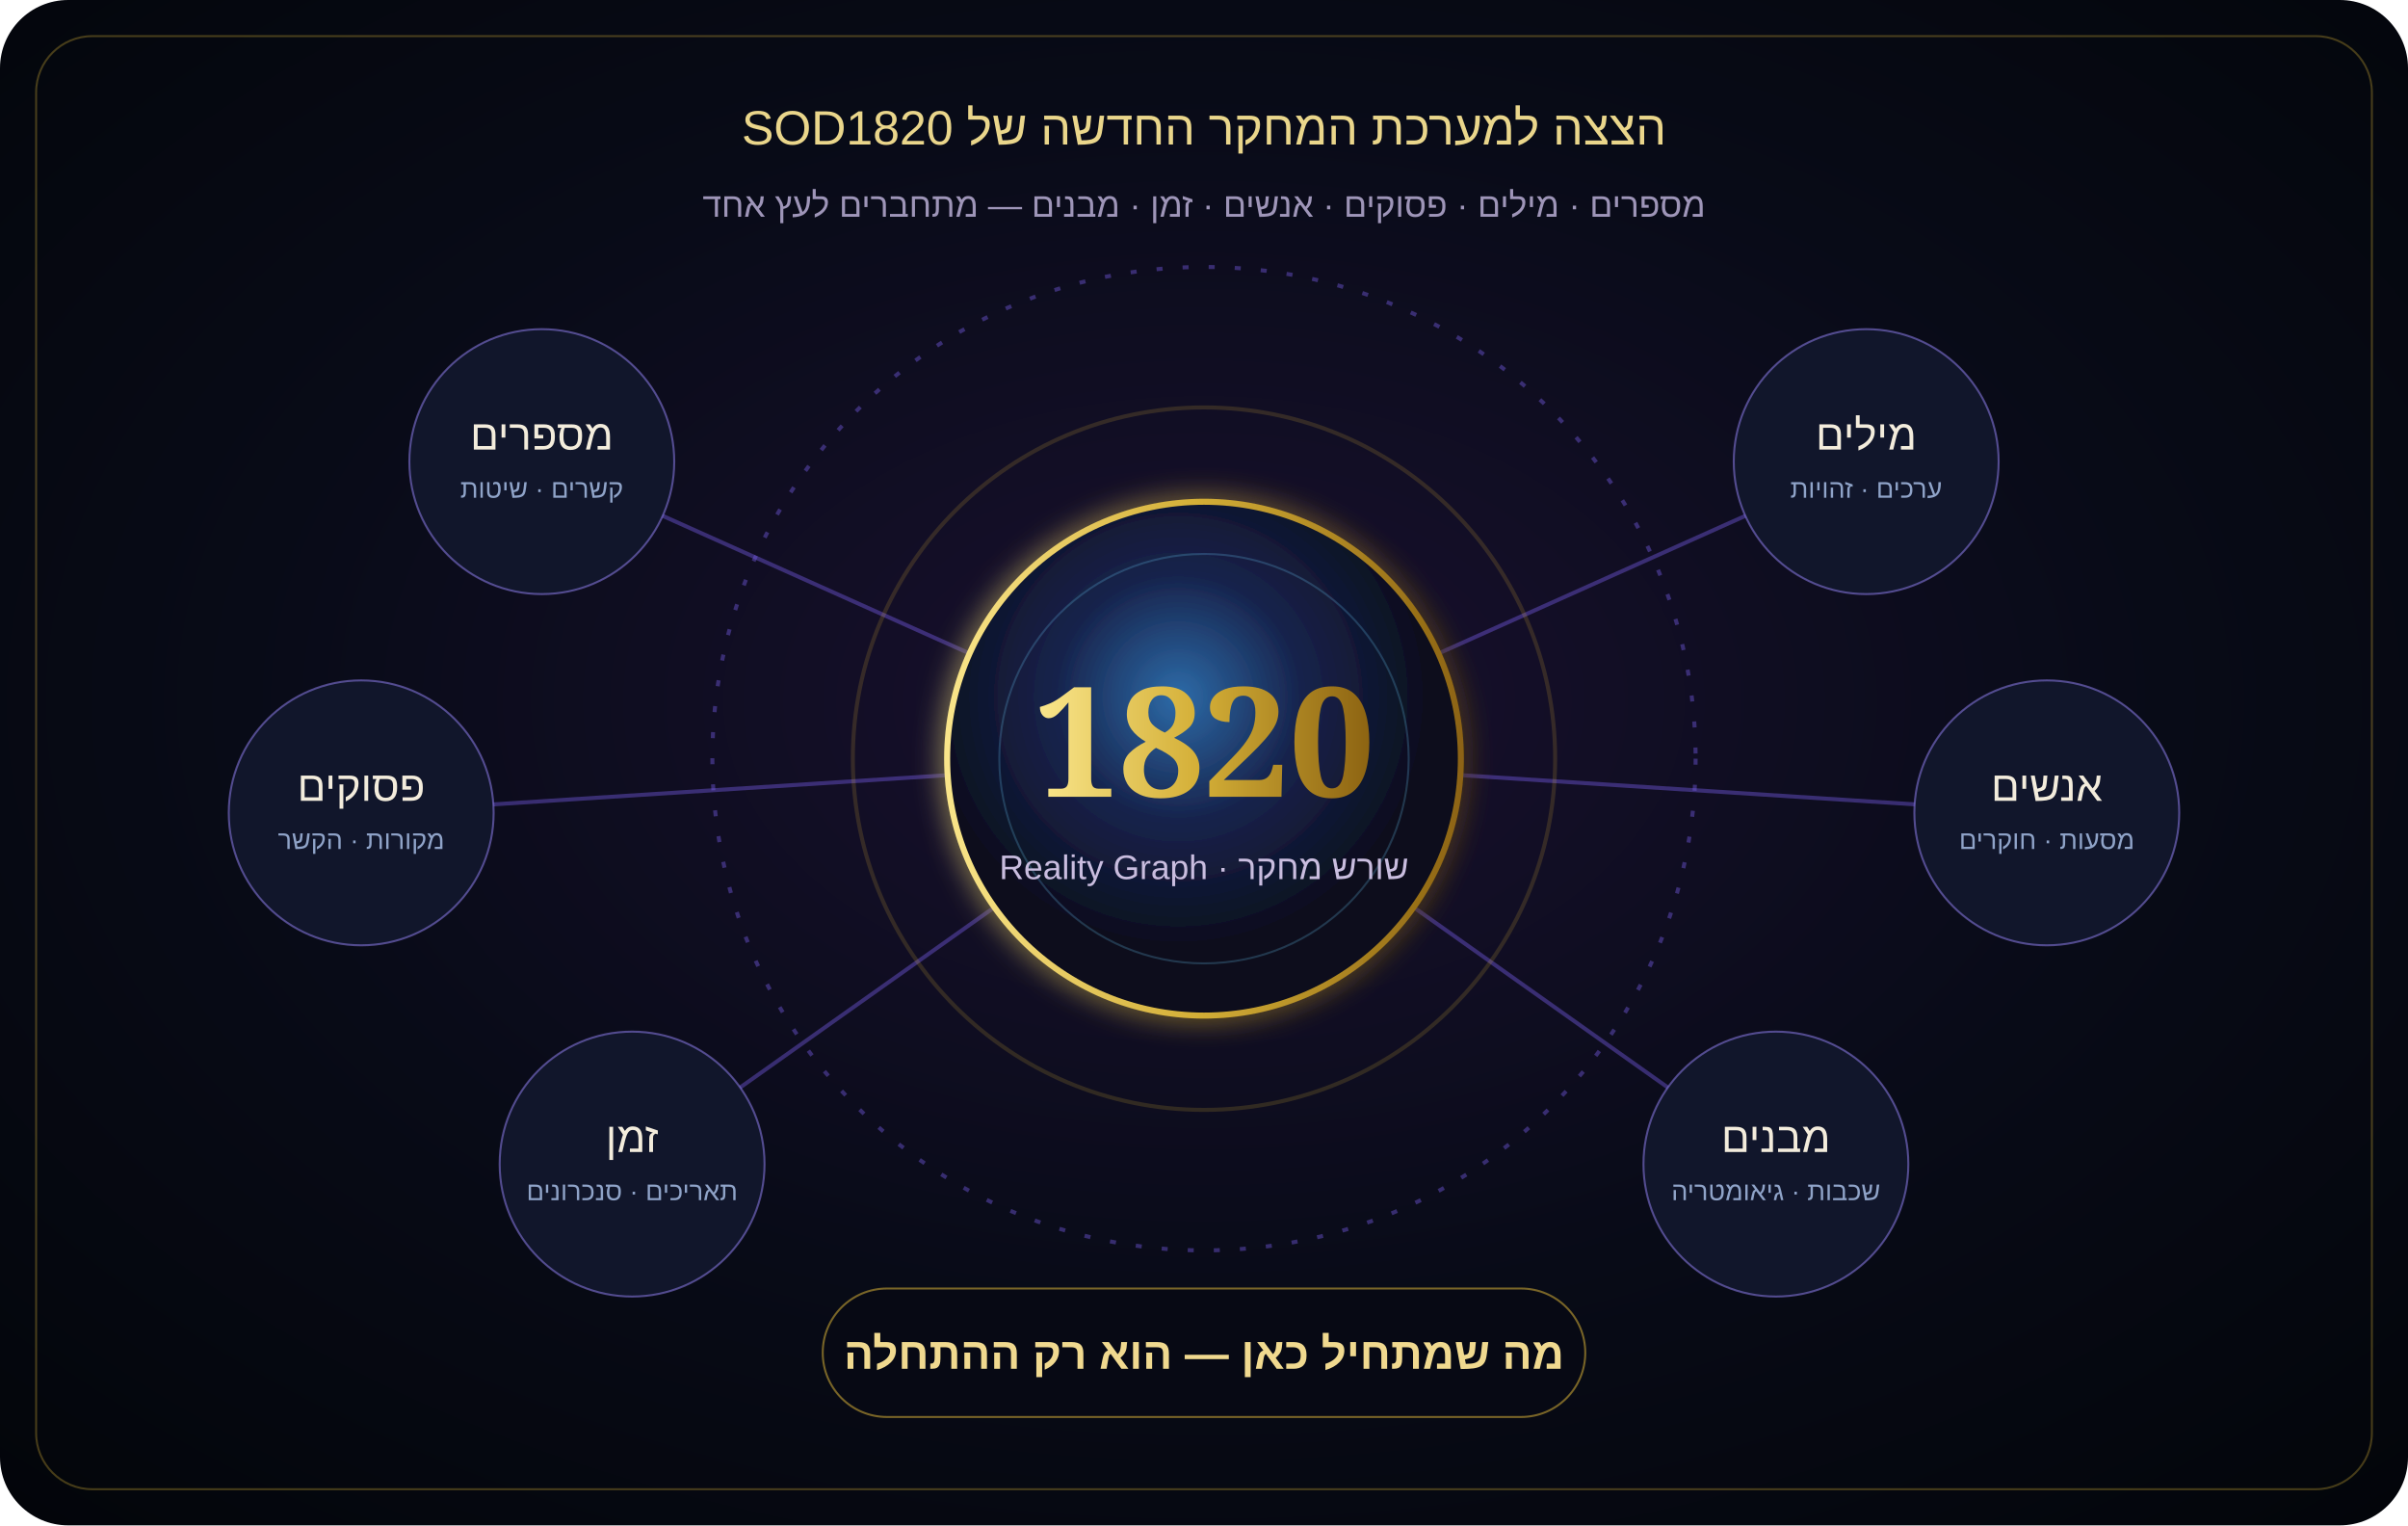
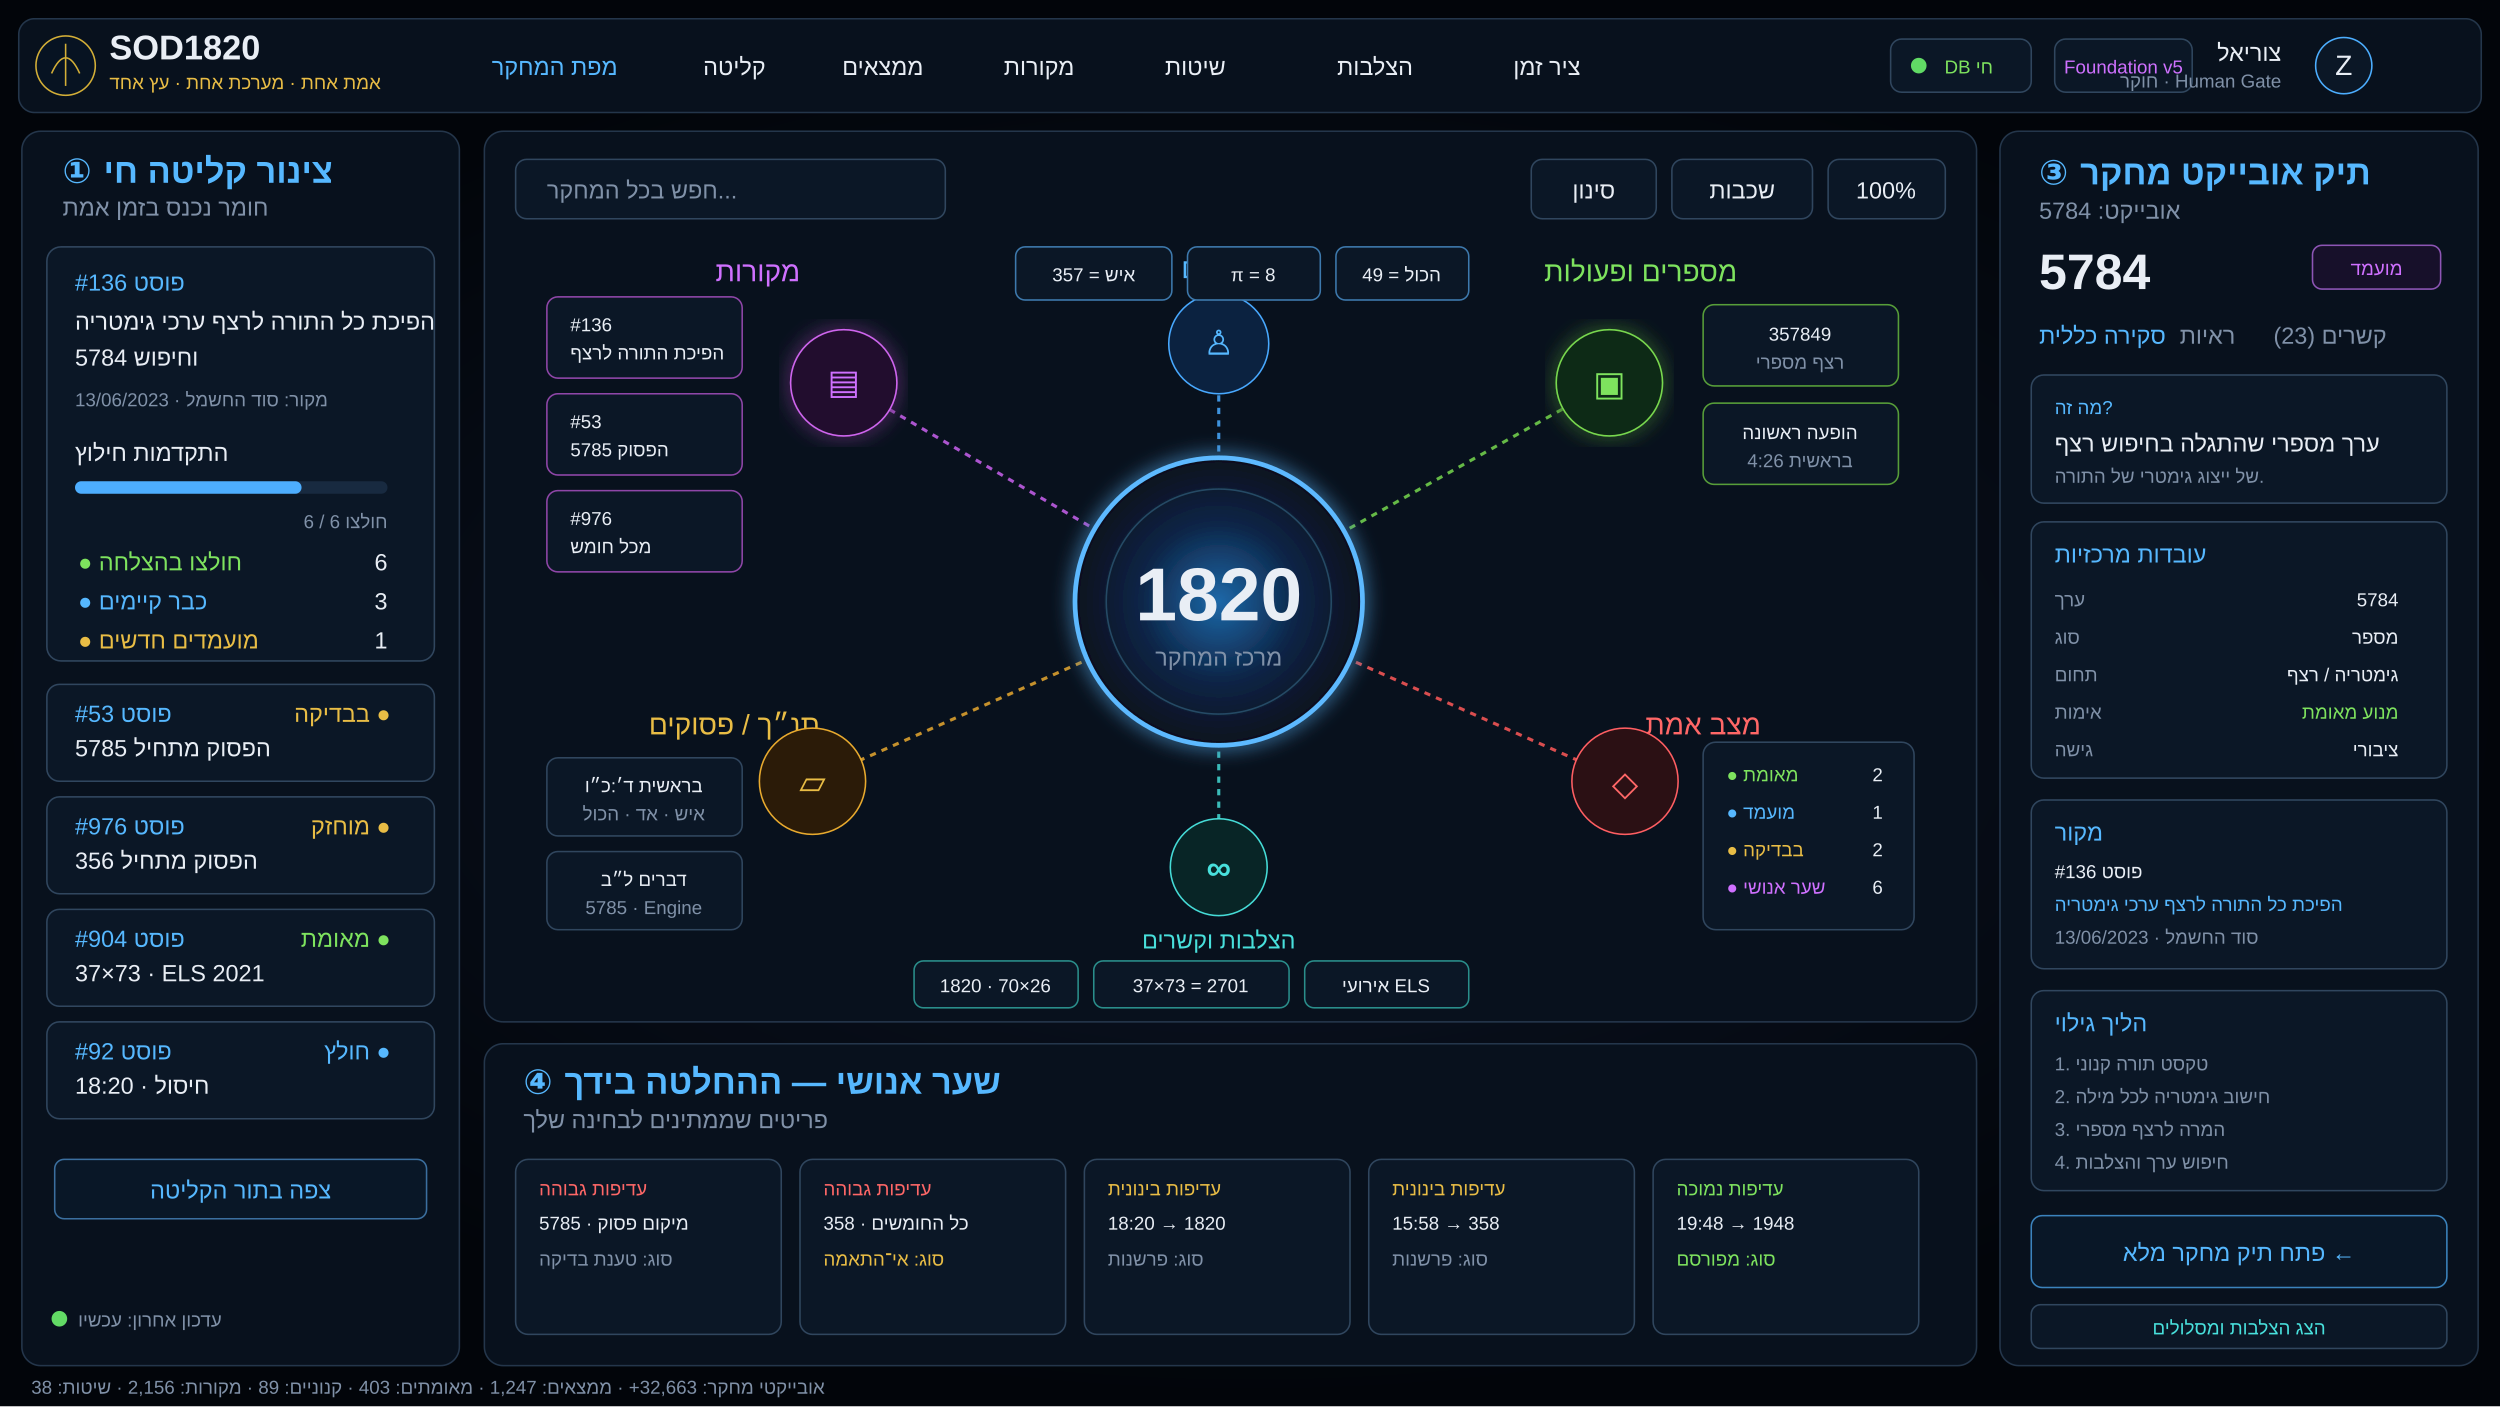
- <svg xmlns="http://www.w3.org/2000/svg" viewBox="0 0 1200 760" role="img" aria-labelledby="t d">
+ <svg xmlns="http://www.w3.org/2000/svg" viewBox="0 0 1600 900" role="img" aria-labelledby="t d">
  <defs>
-     <radialGradient id="bg" cx="50%" cy="46%" r="72%">
-       <stop stop-color="#19102f" />
-       <stop offset=".55" stop-color="#080b17" />
-       <stop offset="1" stop-color="#03050a" />
+     <radialGradient id="bg">
+       <stop stop-color="#101b35" />
+       <stop offset=".52" stop-color="#070d18" />
+       <stop offset="1" stop-color="#02050a" />
    </radialGradient>
-     <radialGradient id="orb" cx="45%" cy="38%">
-       <stop stop-color="#2d6ba8" />
-       <stop offset=".48" stop-color="#17234c" />
-       <stop offset="1" stop-color="#0b0d1b" />
+     <radialGradient id="orb">
+       <stop stop-color="#1d68a8" />
+       <stop offset=".55" stop-color="#0d2547" />
+       <stop offset="1" stop-color="#07101d" />
    </radialGradient>
-     <linearGradient id="gold" x1="0" x2="1">
-       <stop stop-color="#f9e58a" />
-       <stop offset=".48" stop-color="#d4af37" />
-       <stop offset="1" stop-color="#8d6412" />
-     </linearGradient>
    <filter id="glow">
-       <feGaussianBlur stdDeviation="7" result="b" />
+       <feGaussianBlur stdDeviation="6" result="b" />
      <feMerge>
        <feMergeNode in="b" />
        <feMergeNode in="SourceGraphic" />
      </feMerge>
    </filter>
+     <style>text{font-family:Arial,sans-serif}.panel{fill:#08111d;stroke:#24364b}.box{fill:#0b1726;stroke:#30465e}.muted{fill:#8091a8}.white{fill:#e9eef5}.blue{fill:#56b8ff}.gold{fill:#e9bd45}.green{fill:#7ee35e}.purple{fill:#cf70ff}.red{fill:#ff6767}.cyan{fill:#48e0dc}.tiny{font-size:12px}.small{font-size:15px}.med{font-size:18px}.head{font-size:22px;font-weight:700}</style>
  </defs>
-   <rect width="1200" height="760" rx="34" fill="url(#bg)" />
-   <rect x="18" y="18" width="1164" height="724" rx="28" fill="none" stroke="#d4af37" stroke-opacity=".32" />
-   <text x="600" y="72" fill="#ead68b" font-family="Arial, sans-serif" font-size="24" text-anchor="middle" direction="rtl">הצצה למערכת המחקר החדשה של SOD1820</text>
-   <text x="600" y="108" fill="#9e95b8" font-family="Arial, sans-serif" font-size="17" text-anchor="middle" direction="rtl">מספרים · מילים · פסוקים · אנשים · זמן · מבנים — מתחברים לעץ אחד</text>
-   <g stroke="#755be6" stroke-opacity=".42" stroke-width="2">
-     <path d="M600 378L270 230M600 378L930 230M600 378L180 405M600 378L1020 405M600 378L315 580M600 378L885 580" />
-     <circle cx="600" cy="378" r="245" fill="none" stroke-dasharray="3 10" />
-     <circle cx="600" cy="378" r="175" fill="none" stroke="#d4af37" stroke-opacity=".18" />
-   </g>
-   <g fill="#11162b" stroke="#8d7ce9" stroke-opacity=".55">
-     <circle cx="270" cy="230" r="66" />
-     <circle cx="930" cy="230" r="66" />
-     <circle cx="180" cy="405" r="66" />
-     <circle cx="1020" cy="405" r="66" />
-     <circle cx="315" cy="580" r="66" />
-     <circle cx="885" cy="580" r="66" />
-   </g>
-   <g fill="#f3ecdc" font-family="Arial, sans-serif" font-size="21" text-anchor="middle" direction="rtl">
-     <text x="270" y="224">מספרים</text>
-     <text x="930" y="224">מילים</text>
-     <text x="180" y="399">פסוקים</text>
-     <text x="1020" y="399">אנשים</text>
-     <text x="315" y="574">זמן</text>
-     <text x="885" y="574">מבנים</text>
-   </g>
-   <g fill="#8fa3c8" font-family="Arial, sans-serif" font-size="13" text-anchor="middle" direction="rtl">
-     <text x="270" y="248">קשרים · שיטות</text>
-     <text x="930" y="248">ערכים · זהויות</text>
-     <text x="180" y="423">מקורות · הקשר</text>
-     <text x="1020" y="423">מסעות · חוקרים</text>
-     <text x="315" y="598">תאריכים · סנכרונים</text>
-     <text x="885" y="598">שכבות · גיאומטריה</text>
-   </g>
-   <circle cx="600" cy="378" r="128" fill="url(#orb)" stroke="url(#gold)" stroke-width="3" filter="url(#glow)" />
-   <circle cx="600" cy="378" r="102" fill="none" stroke="#6fd3ff" stroke-opacity=".22" />
-   <text x="600" y="397" fill="url(#gold)" font-family="Georgia, serif" font-size="76" font-weight="700" text-anchor="middle">1820</text>
-   <text x="600" y="438" fill="#c9bddf" font-family="Arial, sans-serif" font-size="17" text-anchor="middle" direction="rtl">שורש מחקר · Reality Graph</text>
-   <g fill="#070914" stroke="#d4af37" stroke-opacity=".55">
-     <rect x="410" y="642" width="380" height="64" rx="32" />
-   </g>
-   <text x="600" y="682" fill="#f0d98f" font-family="Arial, sans-serif" font-size="22" font-weight="700" text-anchor="middle" direction="rtl">מה שמתחיל כאן — הוא רק ההתחלה</text>
+   <rect width="1600" height="900" fill="url(#bg)" />
+   <g opacity=".22" fill="#5db6ff">
+     <circle cx="580" cy="170" r="1" />
+     <circle cx="810" cy="280" r="1" />
+     <circle cx="1010" cy="135" r="1" />
+     <circle cx="720" cy="530" r="1" />
+     <circle cx="1110" cy="430" r="1" />
+   </g>
+   <rect x="12" y="12" width="1576" height="60" rx="10" class="panel" />
+   <circle cx="42" cy="42" r="19" fill="#071322" stroke="#d4af37" />
+   <path d="M33 47q9-20 18 0M42 28v27" stroke="#d4af37" fill="none" />
+   <text x="70" y="38" class="white head">SOD1820</text>
+   <text x="70" y="57" class="gold tiny">אמת אחת · מערכת אחת · עץ אחד</text>
+   <g class="small white" text-anchor="middle">
+     <text x="355" y="48" class="blue">מפת המחקר</text>
+     <text x="470" y="48">קליטה</text>
+     <text x="565" y="48">ממצאים</text>
+     <text x="665" y="48">מקורות</text>
+     <text x="765" y="48">שיטות</text>
+     <text x="880" y="48">הצלבות</text>
+     <text x="990" y="48">ציר זמן</text>
+   </g>
+   <rect x="1210" y="25" width="90" height="34" rx="7" class="box" />
+   <circle cx="1228" cy="42" r="5" fill="#61db65" />
+   <text x="1260" y="47" class="green tiny" text-anchor="middle">DB חי</text>
+   <rect x="1315" y="25" width="88" height="34" rx="7" class="box" />
+   <text x="1359" y="47" class="purple tiny" text-anchor="middle">Foundation v5</text>
+   <text x="1460" y="39" class="white small" text-anchor="end">צוריאל</text>
+   <text x="1460" y="56" class="muted tiny" text-anchor="end">חוקר · Human Gate</text>
+   <circle cx="1500" cy="42" r="18" fill="#0b1726" stroke="#4caeff" />
+   <text x="1500" y="48" class="white med" text-anchor="middle">Z</text>
+   <rect x="14" y="84" width="280" height="790" rx="12" class="panel" />
+   <text x="40" y="117" class="blue head">① צינור קליטה חי</text>
+   <text x="40" y="138" class="muted small">חומר נכנס בזמן אמת</text>
+   <rect x="30" y="158" width="248" height="265" rx="9" class="box" />
+   <text x="48" y="186" class="blue small">פוסט #136</text>
+   <text x="48" y="211" class="white small">הפיכת כל התורה לרצף ערכי גימטריה</text>
+   <text x="48" y="234" class="white small">וחיפוש 5784</text>
+   <text x="48" y="260" class="muted tiny">מקור: סוד החשמל · 13/06/2023</text>
+   <text x="48" y="295" class="white small">התקדמות חילוץ</text>
+   <rect x="48" y="308" width="200" height="8" rx="4" fill="#182a40" />
+   <rect x="48" y="308" width="145" height="8" rx="4" fill="#4daeff" />
+   <text x="248" y="338" class="muted tiny" text-anchor="end">6 / 6 חולצו</text>
+   <text x="50" y="365" class="green small">● חולצו בהצלחה</text>
+   <text x="248" y="365" class="white small" text-anchor="end">6</text>
+   <text x="50" y="390" class="blue small">● כבר קיימים</text>
+   <text x="248" y="390" class="white small" text-anchor="end">3</text>
+   <text x="50" y="415" class="gold small">● מועמדים חדשים</text>
+   <text x="248" y="415" class="white small" text-anchor="end">1</text>
+   <g class="box">
+     <rect x="30" y="438" width="248" height="62" rx="8" />
+     <rect x="30" y="510" width="248" height="62" rx="8" />
+     <rect x="30" y="582" width="248" height="62" rx="8" />
+     <rect x="30" y="654" width="248" height="62" rx="8" />
+   </g>
+   <g class="small">
+     <text x="48" y="462" class="blue">פוסט #53</text>
+     <text x="48" y="484" class="white">הפסוק מתחיל 5785</text>
+     <text x="250" y="462" class="gold" text-anchor="end">בבדיקה ●</text>
+     <text x="48" y="534" class="blue">פוסט #976</text>
+     <text x="48" y="556" class="white">הפסוק מתחיל 356</text>
+     <text x="250" y="534" class="gold" text-anchor="end">מוחזק ●</text>
+     <text x="48" y="606" class="blue">פוסט #904</text>
+     <text x="48" y="628" class="white">37×73 · ELS 2021</text>
+     <text x="250" y="606" class="green" text-anchor="end">מאומת ●</text>
+     <text x="48" y="678" class="blue">פוסט #92</text>
+     <text x="48" y="700" class="white">18:20 · חיסול</text>
+     <text x="250" y="678" class="blue" text-anchor="end">חולץ ●</text>
+   </g>
+   <rect x="35" y="742" width="238" height="38" rx="6" fill="#091727" stroke="#3b6f9f" />
+   <text x="154" y="767" class="blue small" text-anchor="middle">צפה בתור הקליטה</text>
+   <circle cx="38" cy="844" r="5" fill="#62db65" />
+   <text x="50" y="849" class="muted tiny">עדכון אחרון: עכשיו</text>
+   <rect x="310" y="84" width="955" height="570" rx="12" class="panel" />
+   <rect x="330" y="102" width="275" height="38" rx="7" class="box" />
+   <text x="350" y="127" class="muted small">חפש בכל המחקר...</text>
+   <rect x="980" y="102" width="80" height="38" rx="7" class="box" />
+   <text x="1020" y="127" class="white small" text-anchor="middle">סינון</text>
+   <rect x="1070" y="102" width="90" height="38" rx="7" class="box" />
+   <text x="1115" y="127" class="white small" text-anchor="middle">שכבות</text>
+   <rect x="1170" y="102" width="75" height="38" rx="7" class="box" />
+   <text x="1207" y="127" class="white small" text-anchor="middle">100%</text>
+   <g fill="none" stroke-width="2" stroke-dasharray="4 4" opacity=".85">
+     <path d="M780 385L540 245" stroke="#c960ef" />
+     <path d="M780 385L780 220" stroke="#48a9ff" />
+     <path d="M780 385L1030 245" stroke="#76d74e" />
+     <path d="M780 385L520 500" stroke="#e6a72f" />
+     <path d="M780 385L1040 500" stroke="#ff5858" />
+     <path d="M780 385L780 555" stroke="#43d8d3" />
+   </g>
+   <text x="485" y="180" class="purple med" text-anchor="middle">מקורות</text>
+   <circle cx="540" cy="245" r="34" fill="#22102e" stroke="#d065ef" filter="url(#glow)" />
+   <text x="540" y="252" class="purple head" text-anchor="middle">▤</text>
+   <g class="box">
+     <rect x="350" y="190" width="125" height="52" rx="7" stroke="#8f46a8" />
+     <rect x="350" y="252" width="125" height="52" rx="7" stroke="#8f46a8" />
+     <rect x="350" y="314" width="125" height="52" rx="7" stroke="#8f46a8" />
+   </g>
+   <g class="tiny white">
+     <text x="365" y="212">#136</text>
+     <text x="365" y="230">הפיכת התורה לרצף</text>
+     <text x="365" y="274">#53</text>
+     <text x="365" y="292">הפסוק 5785</text>
+     <text x="365" y="336">#976</text>
+     <text x="365" y="354">מכל חומש</text>
+   </g>
+   <text x="780" y="178" class="blue med" text-anchor="middle">ייצוגים</text>
+   <circle cx="780" cy="220" r="32" fill="#0b2240" stroke="#48a9ff" />
+   <text x="780" y="227" class="blue head" text-anchor="middle">♙</text>
+   <g class="box">
+     <rect x="650" y="158" width="100" height="34" rx="6" stroke="#3d79ad" />
+     <rect x="760" y="158" width="85" height="34" rx="6" stroke="#3d79ad" />
+     <rect x="855" y="158" width="85" height="34" rx="6" stroke="#3d79ad" />
+   </g>
+   <text x="700" y="180" class="white tiny" text-anchor="middle">איש = 357</text>
+   <text x="802" y="180" class="white tiny" text-anchor="middle">π = 8</text>
+   <text x="897" y="180" class="white tiny" text-anchor="middle">הכול = 49</text>
+   <text x="1050" y="180" class="green med" text-anchor="middle">מספרים ופעולות</text>
+   <circle cx="1030" cy="245" r="34" fill="#102914" stroke="#78d94f" filter="url(#glow)" />
+   <text x="1030" y="253" class="green head" text-anchor="middle">▣</text>
+   <g class="box">
+     <rect x="1090" y="195" width="125" height="52" rx="7" stroke="#579e39" />
+     <rect x="1090" y="258" width="125" height="52" rx="7" stroke="#579e39" />
+   </g>
+   <text x="1152" y="218" class="white tiny" text-anchor="middle">357849</text>
+   <text x="1152" y="236" class="muted tiny" text-anchor="middle">רצף מספרי</text>
+   <text x="1152" y="281" class="white tiny" text-anchor="middle">הופעה ראשונה</text>
+   <text x="1152" y="299" class="muted tiny" text-anchor="middle">בראשית 4:26</text>
+   <text x="470" y="470" class="gold med" text-anchor="middle">תנ״ך / פסוקים</text>
+   <circle cx="520" cy="500" r="34" fill="#2b1b08" stroke="#e8aa2e" />
+   <text x="520" y="508" class="gold head" text-anchor="middle">▱</text>
+   <rect x="350" y="485" width="125" height="50" rx="7" class="box" stroke="#b47d22" />
+   <rect x="350" y="545" width="125" height="50" rx="7" class="box" stroke="#b47d22" />
+   <text x="412" y="507" class="white tiny" text-anchor="middle">בראשית ד׳:כ״ו</text>
+   <text x="412" y="525" class="muted tiny" text-anchor="middle">איש · אד · הכול</text>
+   <text x="412" y="567" class="white tiny" text-anchor="middle">דברים ל״ב</text>
+   <text x="412" y="585" class="muted tiny" text-anchor="middle">5785 · Engine</text>
+   <text x="1090" y="470" class="red med" text-anchor="middle">מצב אמת</text>
+   <circle cx="1040" cy="500" r="34" fill="#2b1014" stroke="#ff5e62" />
+   <text x="1040" y="509" class="red head" text-anchor="middle">◇</text>
+   <rect x="1090" y="475" width="135" height="120" rx="8" class="box" />
+   <text x="1105" y="500" class="green tiny">● מאומת</text>
+   <text x="1205" y="500" class="white tiny" text-anchor="end">2</text>
+   <text x="1105" y="524" class="blue tiny">● מועמד</text>
+   <text x="1205" y="524" class="white tiny" text-anchor="end">1</text>
+   <text x="1105" y="548" class="gold tiny">● בבדיקה</text>
+   <text x="1205" y="548" class="white tiny" text-anchor="end">2</text>
+   <text x="1105" y="572" class="purple tiny">● שער אנושי</text>
+   <text x="1205" y="572" class="white tiny" text-anchor="end">6</text>
+   <circle cx="780" cy="385" r="92" fill="url(#orb)" stroke="#5db9ff" stroke-width="3" filter="url(#glow)" />
+   <circle cx="780" cy="385" r="72" fill="none" stroke="#6cd4ff" opacity=".25" />
+   <text x="780" y="397" class="white" font-size="48" font-weight="700" text-anchor="middle">1820</text>
+   <text x="780" y="426" class="muted small" text-anchor="middle">מרכז המחקר</text>
+   <circle cx="780" cy="555" r="31" fill="#082526" stroke="#45dcd7" />
+   <text x="780" y="563" class="cyan head" text-anchor="middle">∞</text>
+   <text x="780" y="607" class="cyan small" text-anchor="middle">הצלבות וקשרים</text>
+   <g class="box">
+     <rect x="585" y="615" width="105" height="30" rx="6" stroke="#2a8e8b" />
+     <rect x="700" y="615" width="125" height="30" rx="6" stroke="#2a8e8b" />
+     <rect x="835" y="615" width="105" height="30" rx="6" stroke="#2a8e8b" />
+   </g>
+   <text x="637" y="635" class="white tiny" text-anchor="middle">1820 · 70×26</text>
+   <text x="762" y="635" class="white tiny" text-anchor="middle">37×73 = 2701</text>
+   <text x="887" y="635" class="white tiny" text-anchor="middle">אירועי ELS</text>
+   <rect x="310" y="668" width="955" height="206" rx="12" class="panel" />
+   <text x="335" y="700" class="blue head">④ שער אנושי — ההחלטה בידך</text>
+   <text x="335" y="722" class="muted small">פריטים שממתינים לבחינה שלך</text>
+   <g class="box">
+     <rect x="330" y="742" width="170" height="112" rx="8" />
+     <rect x="512" y="742" width="170" height="112" rx="8" />
+     <rect x="694" y="742" width="170" height="112" rx="8" />
+     <rect x="876" y="742" width="170" height="112" rx="8" />
+     <rect x="1058" y="742" width="170" height="112" rx="8" />
+   </g>
+   <g class="tiny">
+     <text x="345" y="765" class="red">עדיפות גבוהה</text>
+     <text x="345" y="787" class="white">5785 · מיקום פסוק</text>
+     <text x="345" y="810" class="muted">סוג: טענת בדיקה</text>
+     <text x="527" y="765" class="red">עדיפות גבוהה</text>
+     <text x="527" y="787" class="white">358 · כל החומשים</text>
+     <text x="527" y="810" class="gold">סוג: אי־התאמה</text>
+     <text x="709" y="765" class="gold">עדיפות בינונית</text>
+     <text x="709" y="787" class="white">18:20 → 1820</text>
+     <text x="709" y="810" class="muted">סוג: פרשנות</text>
+     <text x="891" y="765" class="gold">עדיפות בינונית</text>
+     <text x="891" y="787" class="white">15:58 → 358</text>
+     <text x="891" y="810" class="muted">סוג: פרשנות</text>
+     <text x="1073" y="765" class="green">עדיפות נמוכה</text>
+     <text x="1073" y="787" class="white">19:48 → 1948</text>
+     <text x="1073" y="810" class="green">סוג: מפורסם</text>
+   </g>
+   <rect x="1280" y="84" width="306" height="790" rx="12" class="panel" />
+   <text x="1305" y="118" class="blue head">③ תיק אובייקט מחקר</text>
+   <text x="1305" y="140" class="muted small">אובייקט: 5784</text>
+   <text x="1305" y="185" class="white" font-size="32" font-weight="700">5784</text>
+   <rect x="1480" y="157" width="82" height="28" rx="6" fill="#17102a" stroke="#8d55b5" />
+   <text x="1521" y="176" class="purple tiny" text-anchor="middle">מועמד</text>
+   <text x="1305" y="220" class="blue small">סקירה כללית</text>
+   <text x="1395" y="220" class="muted small">ראיות</text>
+   <text x="1455" y="220" class="muted small">קשרים (23)</text>
+   <rect x="1300" y="240" width="266" height="82" rx="8" class="box" />
+   <text x="1315" y="265" class="blue tiny">מה זה?</text>
+   <text x="1315" y="289" class="white small">ערך מספרי שהתגלה בחיפוש רצף</text>
+   <text x="1315" y="309" class="muted tiny">של ייצוג גימטרי של התורה.</text>
+   <rect x="1300" y="334" width="266" height="164" rx="8" class="box" />
+   <text x="1315" y="360" class="blue small">עובדות מרכזיות</text>
+   <g class="tiny">
+     <text x="1315" y="388" class="muted">ערך</text>
+     <text x="1535" y="388" class="white" text-anchor="end">5784</text>
+     <text x="1315" y="412" class="muted">סוג</text>
+     <text x="1535" y="412" class="white" text-anchor="end">מספר</text>
+     <text x="1315" y="436" class="muted">תחום</text>
+     <text x="1535" y="436" class="white" text-anchor="end">גימטריה / רצף</text>
+     <text x="1315" y="460" class="muted">אימות</text>
+     <text x="1535" y="460" class="green" text-anchor="end">מנוע מאומת</text>
+     <text x="1315" y="484" class="muted">גישה</text>
+     <text x="1535" y="484" class="white" text-anchor="end">ציבורי</text>
+   </g>
+   <rect x="1300" y="512" width="266" height="108" rx="8" class="box" />
+   <text x="1315" y="538" class="blue small">מקור</text>
+   <text x="1315" y="562" class="white tiny">פוסט #136</text>
+   <text x="1315" y="583" class="blue tiny">הפיכת כל התורה לרצף ערכי גימטריה</text>
+   <text x="1315" y="604" class="muted tiny">13/06/2023 · סוד החשמל</text>
+   <rect x="1300" y="634" width="266" height="128" rx="8" class="box" />
+   <text x="1315" y="660" class="blue small">הליך גילוי</text>
+   <text x="1315" y="685" class="muted tiny">1. טקסט תורה קנוני</text>
+   <text x="1315" y="706" class="muted tiny">2. חישוב גימטריה לכל מילה</text>
+   <text x="1315" y="727" class="muted tiny">3. המרה לרצף מספרי</text>
+   <text x="1315" y="748" class="muted tiny">4. חיפוש ערך והצלבות</text>
+   <rect x="1300" y="778" width="266" height="46" rx="7" fill="#091727" stroke="#3b83bd" />
+   <text x="1433" y="807" class="blue small" text-anchor="middle">פתח תיק מחקר מלא ←</text>
+   <rect x="1300" y="835" width="266" height="28" rx="6" class="box" />
+   <text x="1433" y="854" class="cyan tiny" text-anchor="middle">הצג הצלבות ומסלולים</text>
+   <text x="20" y="892" class="muted tiny">אובייקטי מחקר: 32,663+ · ממצאים: 1,247 · מאומתים: 403 · קנוניים: 89 · מקורות: 2,156 · שיטות: 38</text>
</svg>
